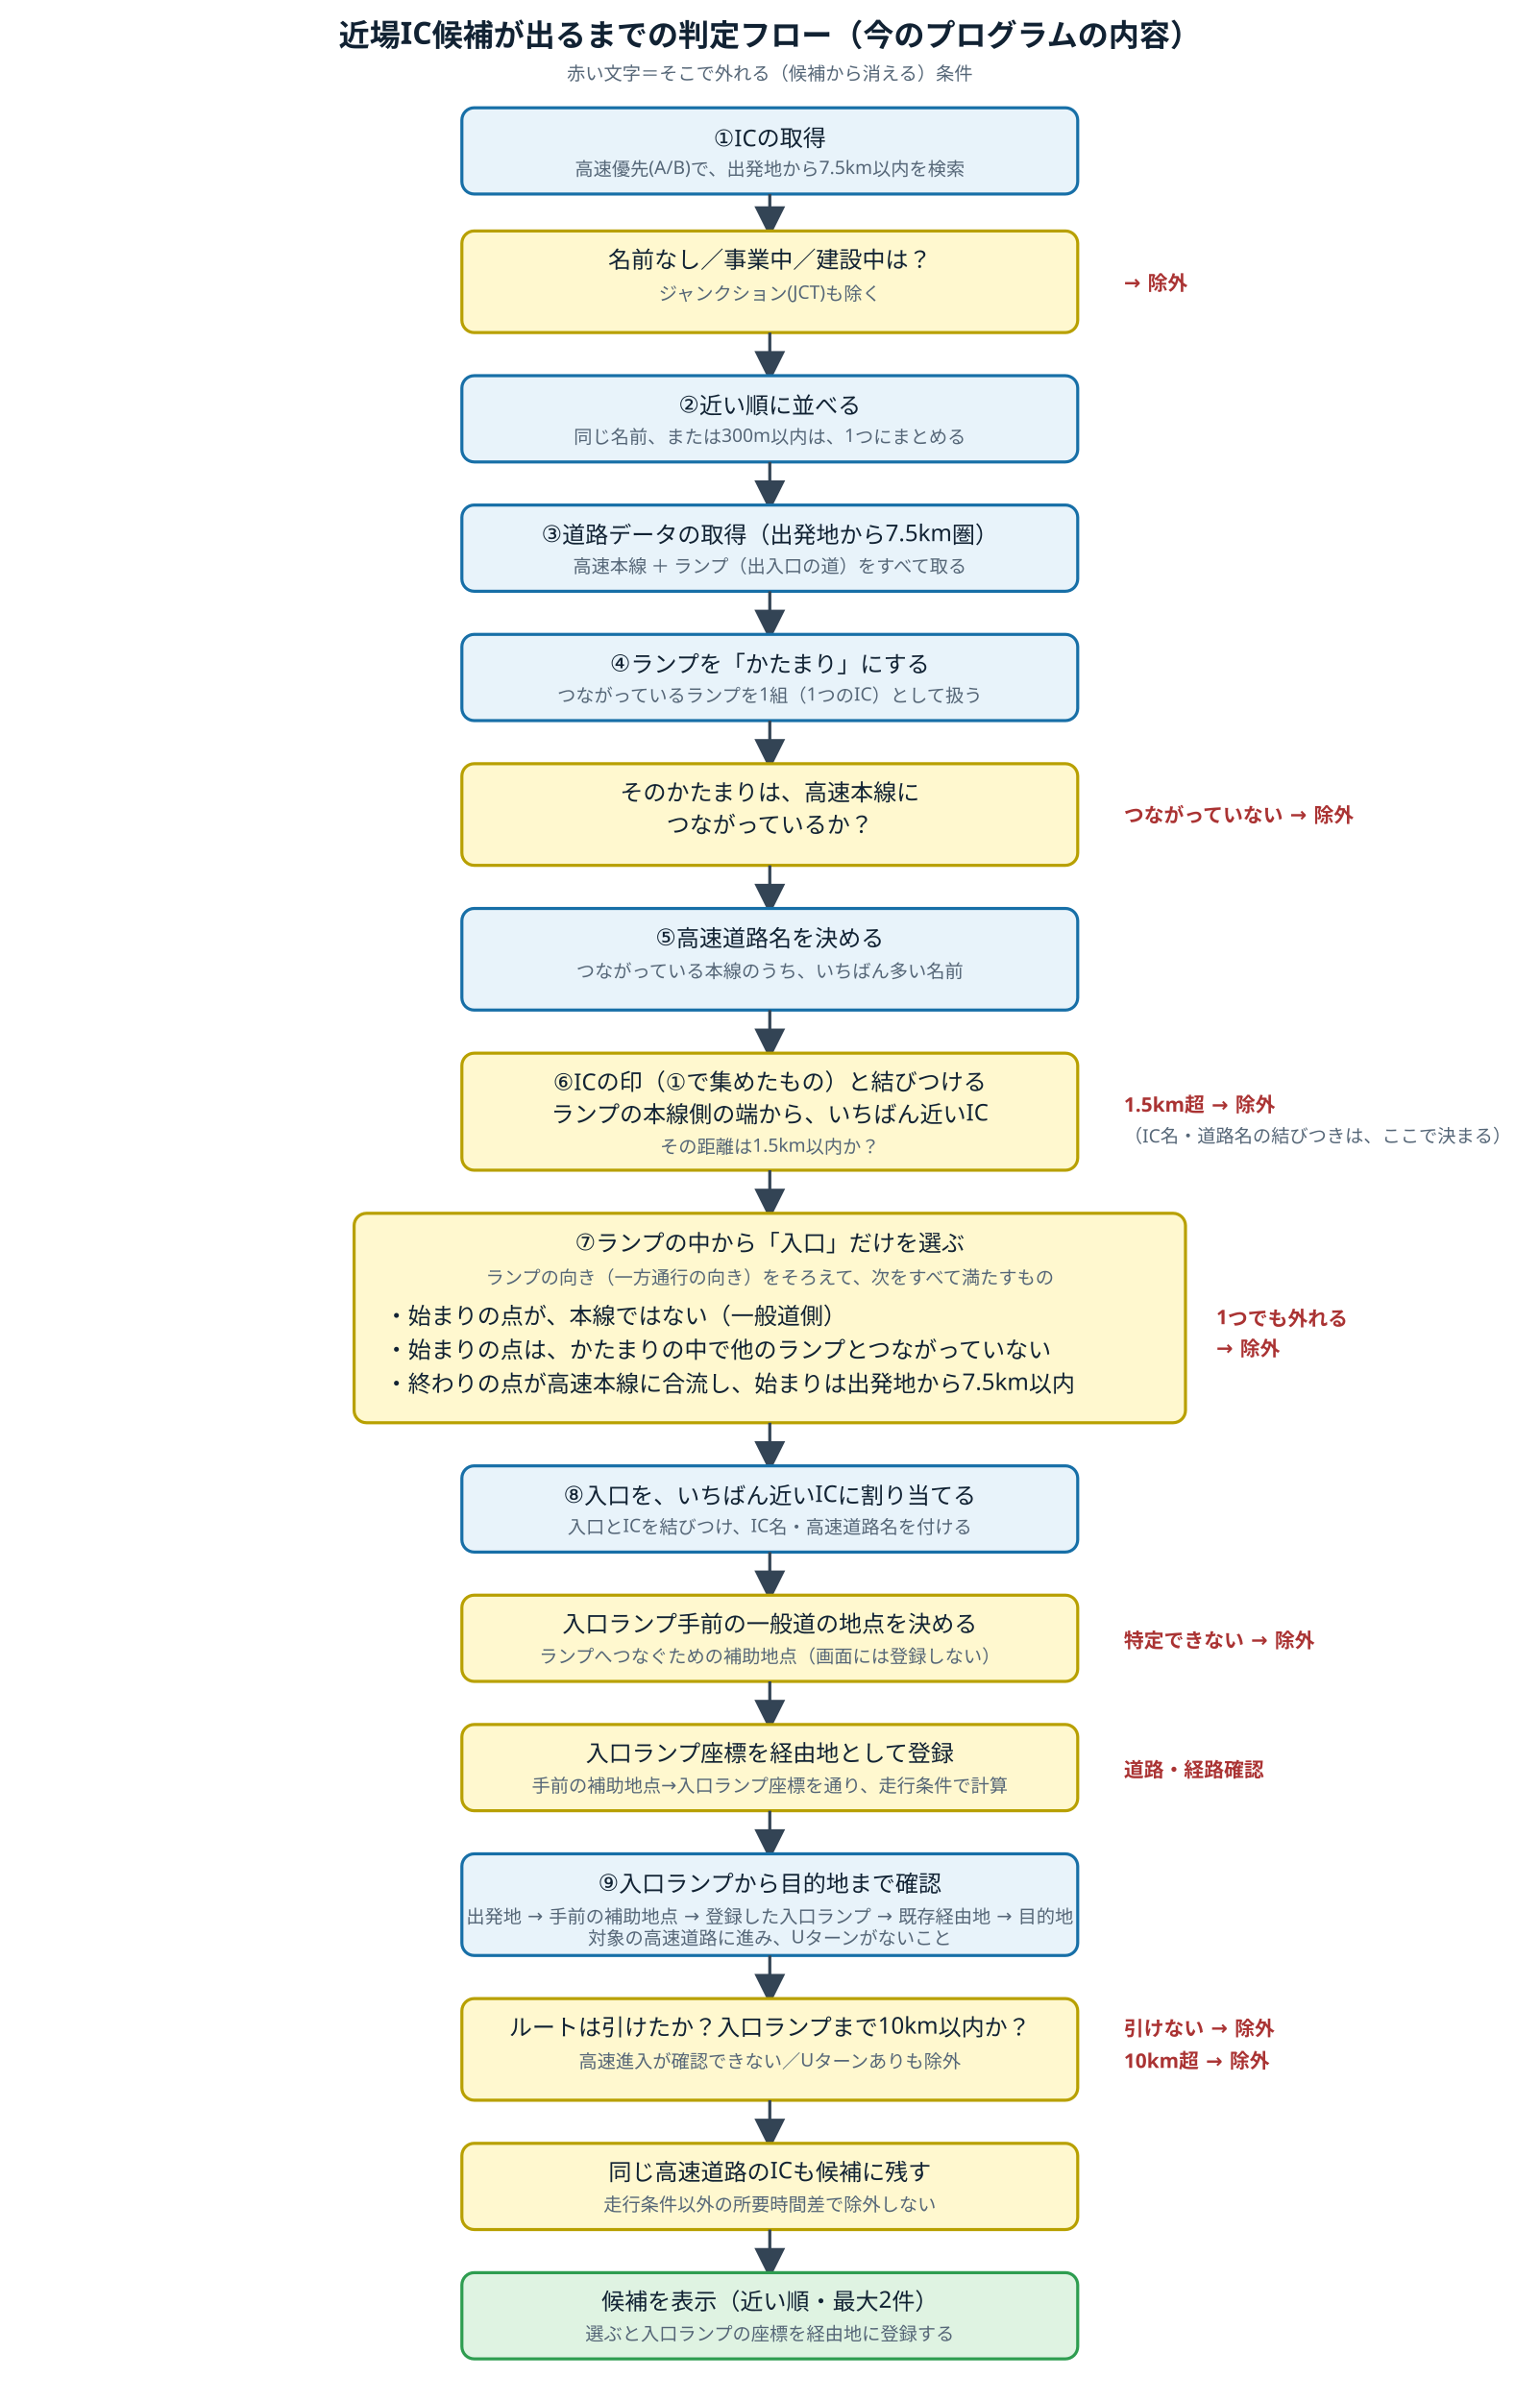
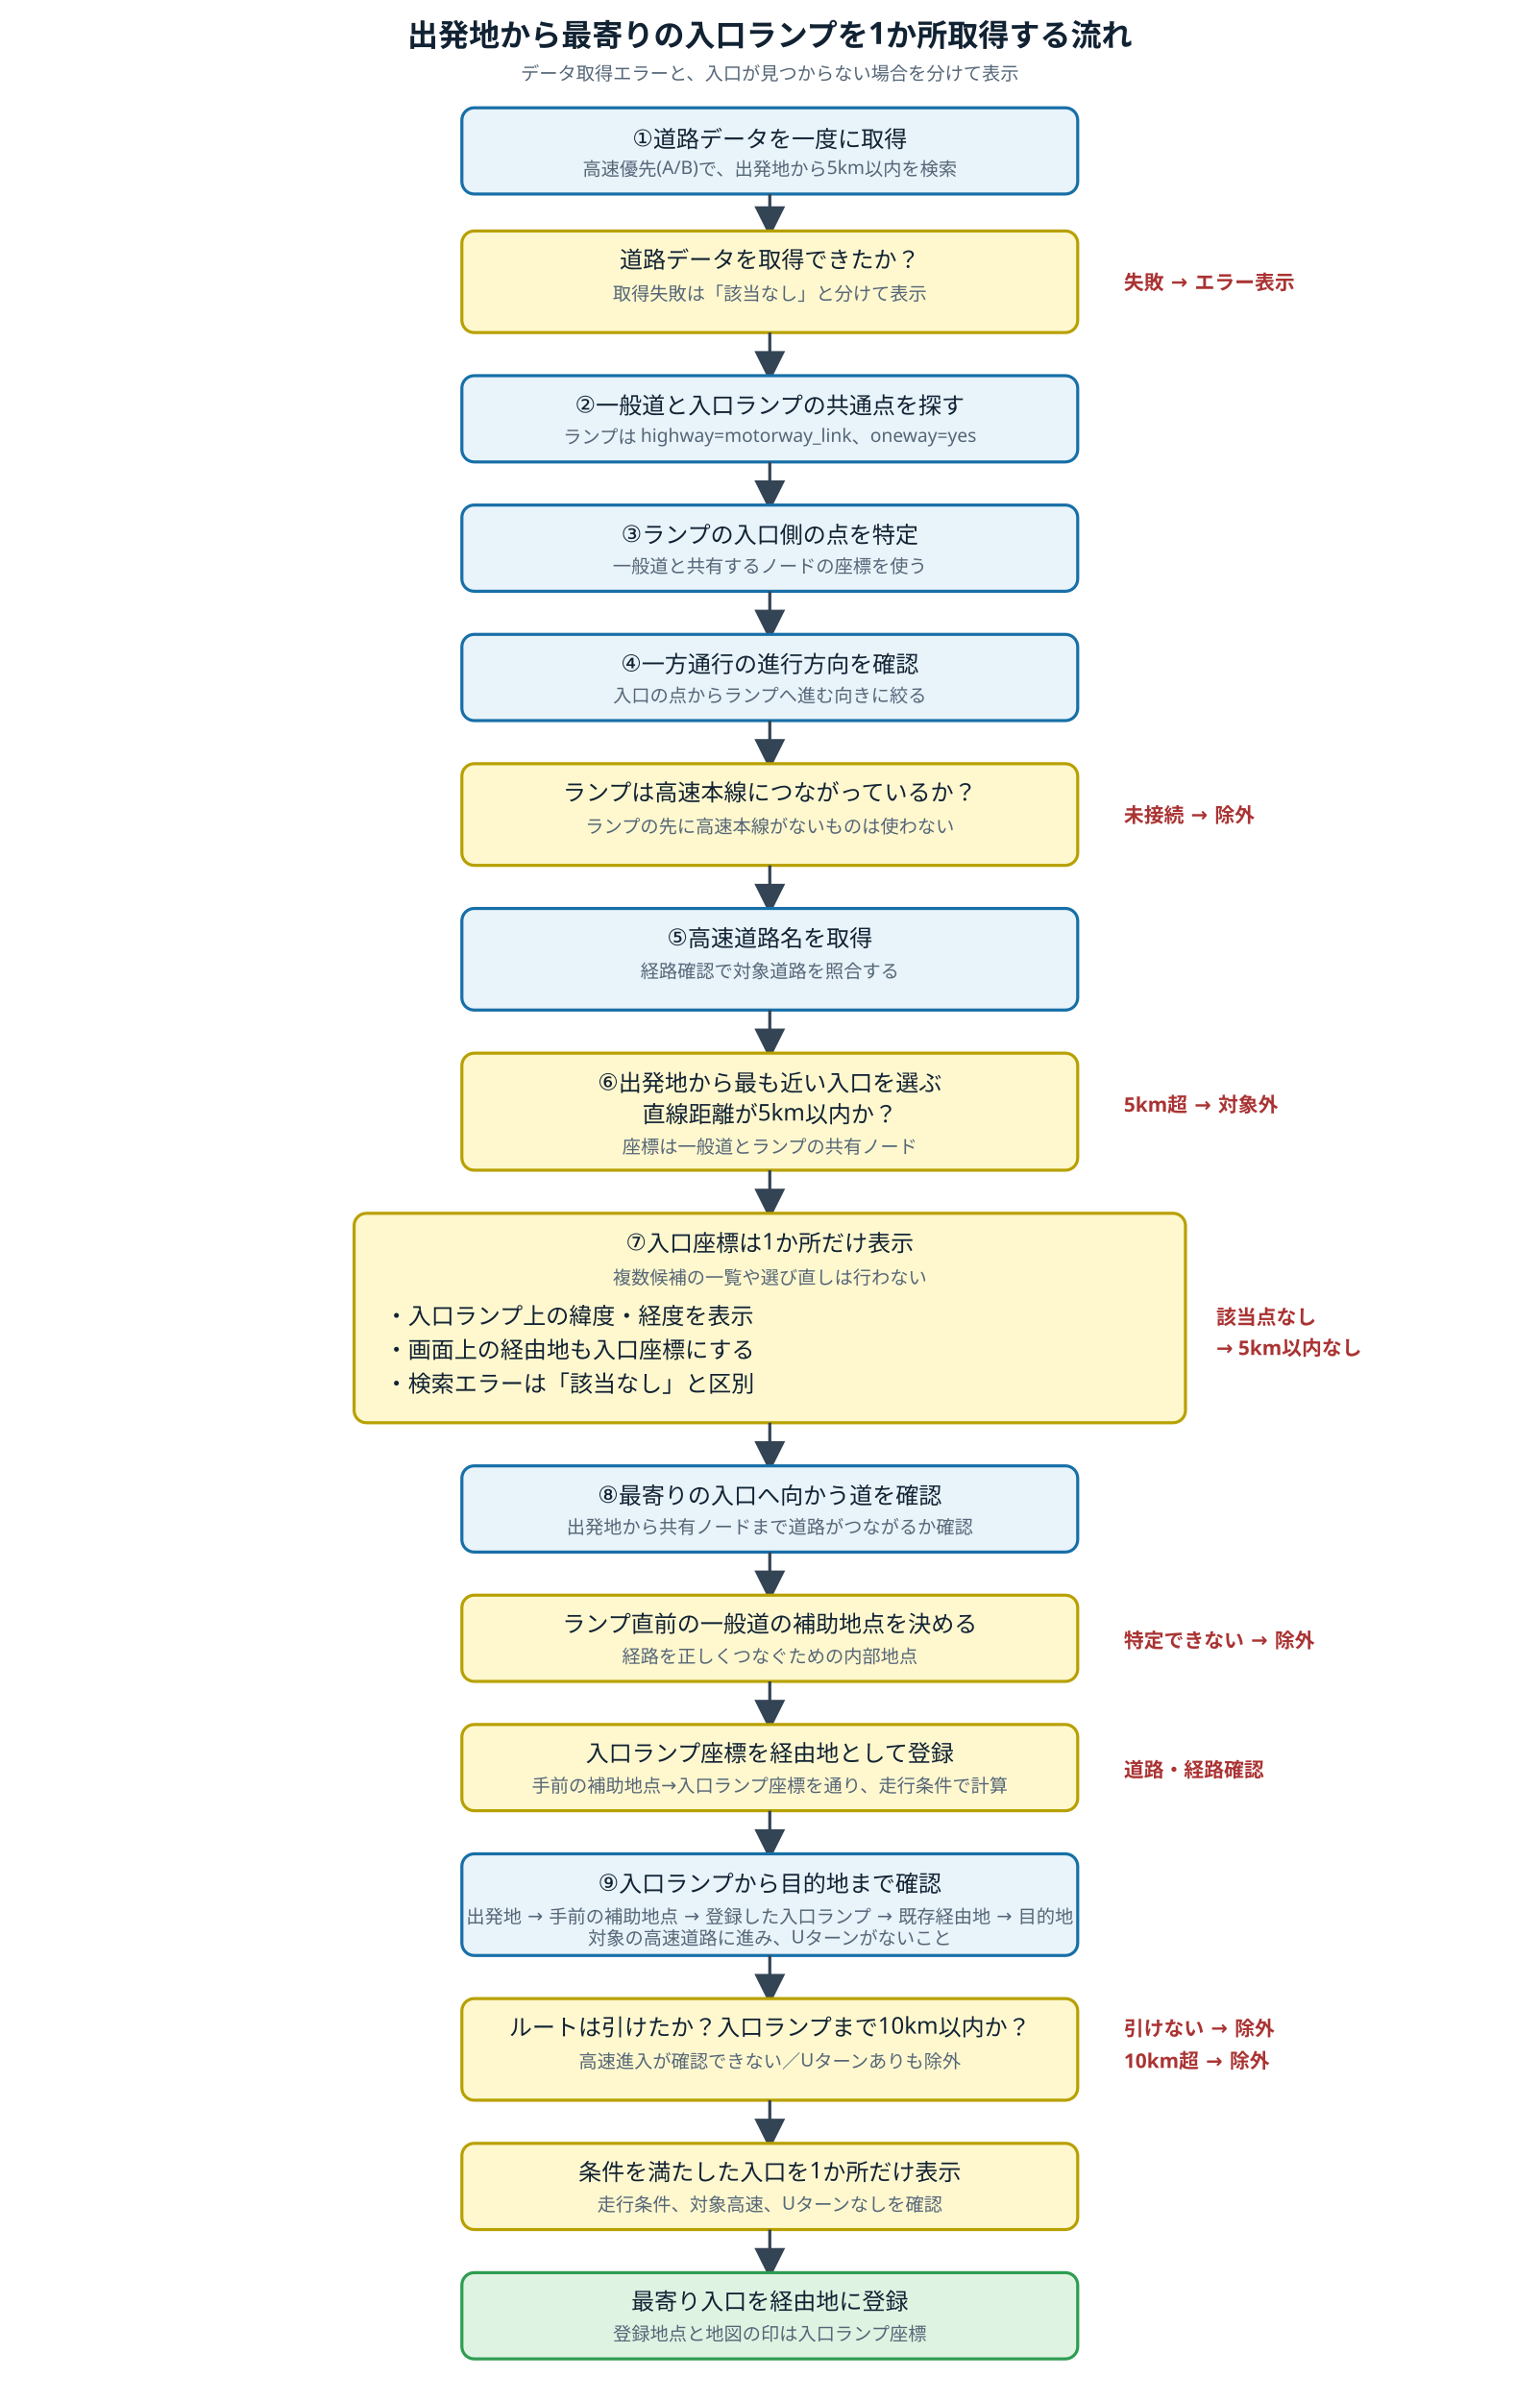
<svg xmlns="http://www.w3.org/2000/svg" width="1000" height="1560" viewBox="0 0 1000 1560" font-family="Meiryo, sans-serif">
  <defs>
    <marker id="a" markerWidth="10" markerHeight="10" refX="8" refY="5" orient="auto">
      <path d="M0,0 L10,5 L0,10 z" fill="#345" />
    </marker>
  </defs>
  <style>
.b{fill:#e8f3fa;stroke:#176fa7;stroke-width:2}
.q{fill:#fff8cf;stroke:#b8a000;stroke-width:2}
.n{fill:#fde2e2;stroke:#c44;stroke-width:2}
.g{fill:#dff3e2;stroke:#2e9d50;stroke-width:2}
.t{font-size:15px;fill:#123}
.s{font-size:12px;fill:#567}
.l{stroke:#345;stroke-width:2;fill:none;marker-end:url(#a)}
.r{font-size:13px;fill:#a33;font-weight:bold}
</style>
-   <text x="500" y="30" text-anchor="middle" font-size="20" font-weight="bold" fill="#123">近場IC候補が出るまでの判定フロー（今のプログラムの内容）</text>
-   <text x="500" y="52" text-anchor="middle" class="s">赤い文字＝そこで外れる（候補から消える）条件</text>
+   <text x="500" y="30" text-anchor="middle" font-size="20" font-weight="bold" fill="#123">出発地から最寄りの入口ランプを1か所取得する流れ</text>
+   <text x="500" y="52" text-anchor="middle" class="s">データ取得エラーと、入口が見つからない場合を分けて表示</text>
  <rect class="b" x="300" y="70" width="400" height="56" rx="8" />
-   <text x="500" y="95" text-anchor="middle" class="t">①ICの取得</text>
-   <text x="500" y="114" text-anchor="middle" class="s">高速優先(A/B)で、出発地から7.5km以内を検索</text>
+   <text x="500" y="95" text-anchor="middle" class="t">①道路データを一度に取得</text>
+   <text x="500" y="114" text-anchor="middle" class="s">高速優先(A/B)で、出発地から5km以内を検索</text>
  <path class="l" d="M500,126 V150" />
  <rect class="q" x="300" y="150" width="400" height="66" rx="8" />
-   <text x="500" y="174" text-anchor="middle" class="t">名前なし／事業中／建設中は？</text>
-   <text x="500" y="195" text-anchor="middle" class="s">ジャンクション(JCT)も除く</text>
-   <text x="730" y="188" class="r">→ 除外</text>
+   <text x="500" y="174" text-anchor="middle" class="t">道路データを取得できたか？</text>
+   <text x="500" y="195" text-anchor="middle" class="s">取得失敗は「該当なし」と分けて表示</text>
+   <text x="730" y="188" class="r">失敗 → エラー表示</text>
  <path class="l" d="M500,216 V244" />
  <rect class="b" x="300" y="244" width="400" height="56" rx="8" />
-   <text x="500" y="268" text-anchor="middle" class="t">②近い順に並べる</text>
-   <text x="500" y="288" text-anchor="middle" class="s">同じ名前、または300m以内は、1つにまとめる</text>
+   <text x="500" y="268" text-anchor="middle" class="t">②一般道と入口ランプの共通点を探す</text>
+   <text x="500" y="288" text-anchor="middle" class="s">ランプは highway=motorway_link、oneway=yes</text>
  <path class="l" d="M500,300 V328" />
  <rect class="b" x="300" y="328" width="400" height="56" rx="8" />
-   <text x="500" y="352" text-anchor="middle" class="t">③道路データの取得（出発地から7.5km圏）</text>
-   <text x="500" y="372" text-anchor="middle" class="s">高速本線 ＋ ランプ（出入口の道）をすべて取る</text>
+   <text x="500" y="352" text-anchor="middle" class="t">③ランプの入口側の点を特定</text>
+   <text x="500" y="372" text-anchor="middle" class="s">一般道と共有するノードの座標を使う</text>
  <path class="l" d="M500,384 V412" />
  <rect class="b" x="300" y="412" width="400" height="56" rx="8" />
-   <text x="500" y="436" text-anchor="middle" class="t">④ランプを「かたまり」にする</text>
-   <text x="500" y="456" text-anchor="middle" class="s">つながっているランプを1組（1つのIC）として扱う</text>
+   <text x="500" y="436" text-anchor="middle" class="t">④一方通行の進行方向を確認</text>
+   <text x="500" y="456" text-anchor="middle" class="s">入口の点からランプへ進む向きに絞る</text>
  <path class="l" d="M500,468 V496" />
  <rect class="q" x="300" y="496" width="400" height="66" rx="8" />
-   <text x="500" y="520" text-anchor="middle" class="t">そのかたまりは、高速本線に</text>
-   <text x="500" y="541" text-anchor="middle" class="t">つながっているか？</text>
-   <text x="730" y="534" class="r">つながっていない → 除外</text>
+   <text x="500" y="520" text-anchor="middle" class="t">ランプは高速本線につながっているか？</text>
+   <text x="500" y="541" text-anchor="middle" class="s">ランプの先に高速本線がないものは使わない</text>
+   <text x="730" y="534" class="r">未接続 → 除外</text>
  <path class="l" d="M500,562 V590" />
  <rect class="b" x="300" y="590" width="400" height="66" rx="8" />
-   <text x="500" y="614" text-anchor="middle" class="t">⑤高速道路名を決める</text>
-   <text x="500" y="635" text-anchor="middle" class="s">つながっている本線のうち、いちばん多い名前</text>
+   <text x="500" y="614" text-anchor="middle" class="t">⑤高速道路名を取得</text>
+   <text x="500" y="635" text-anchor="middle" class="s">経路確認で対象道路を照合する</text>
  <path class="l" d="M500,656 V684" />
  <rect class="q" x="300" y="684" width="400" height="76" rx="8" />
-   <text x="500" y="708" text-anchor="middle" class="t">⑥ICの印（①で集めたもの）と結びつける</text>
-   <text x="500" y="729" text-anchor="middle" class="t">ランプの本線側の端から、いちばん近いIC</text>
-   <text x="500" y="749" text-anchor="middle" class="s">その距離は1.5km以内か？</text>
-   <text x="730" y="722" class="r">1.5km超 → 除外</text>
-   <text x="730" y="742" class="s">（IC名・道路名の結びつきは、ここで決まる）</text>
+   <text x="500" y="708" text-anchor="middle" class="t">⑥出発地から最も近い入口を選ぶ</text>
+   <text x="500" y="729" text-anchor="middle" class="t">直線距離が5km以内か？</text>
+   <text x="500" y="749" text-anchor="middle" class="s">座標は一般道とランプの共有ノード</text>
+   <text x="730" y="722" class="r">5km超 → 対象外</text>
  <path class="l" d="M500,760 V788" />
  <rect class="q" x="230" y="788" width="540" height="136" rx="8" />
-   <text x="500" y="812" text-anchor="middle" class="t">⑦ランプの中から「入口」だけを選ぶ</text>
-   <text x="500" y="834" text-anchor="middle" class="s">ランプの向き（一方通行の向き）をそろえて、次をすべて満たすもの</text>
-   <text x="250" y="860" class="t">・始まりの点が、本線ではない（一般道側）</text>
-   <text x="250" y="882" class="t">・始まりの点は、かたまりの中で他のランプとつながっていない</text>
-   <text x="250" y="904" class="t">・終わりの点が高速本線に合流し、始まりは出発地から7.5km以内</text>
-   <text x="790" y="860" class="r">1つでも外れる</text>
-   <text x="790" y="880" class="r">→ 除外</text>
+   <text x="500" y="812" text-anchor="middle" class="t">⑦入口座標は1か所だけ表示</text>
+   <text x="500" y="834" text-anchor="middle" class="s">複数候補の一覧や選び直しは行わない</text>
+   <text x="250" y="860" class="t">・入口ランプ上の緯度・経度を表示</text>
+   <text x="250" y="882" class="t">・画面上の経由地も入口座標にする</text>
+   <text x="250" y="904" class="t">・検索エラーは「該当なし」と区別</text>
+   <text x="790" y="860" class="r">該当点なし</text>
+   <text x="790" y="880" class="r">→ 5km以内なし</text>
  <path class="l" d="M500,924 V952" />
  <rect class="b" x="300" y="952" width="400" height="56" rx="8" />
-   <text x="500" y="976" text-anchor="middle" class="t">⑧入口を、いちばん近いICに割り当てる</text>
-   <text x="500" y="996" text-anchor="middle" class="s">入口とICを結びつけ、IC名・高速道路名を付ける</text>
+   <text x="500" y="976" text-anchor="middle" class="t">⑧最寄りの入口へ向かう道を確認</text>
+   <text x="500" y="996" text-anchor="middle" class="s">出発地から共有ノードまで道路がつながるか確認</text>
  <path class="l" d="M500,1008 V1036" />
  <rect class="q" x="300" y="1036" width="400" height="56" rx="8" />
-   <text x="500" y="1060" text-anchor="middle" class="t">入口ランプ手前の一般道の地点を決める</text>
-   <text x="500" y="1080" text-anchor="middle" class="s">ランプへつなぐための補助地点（画面には登録しない）</text>
+   <text x="500" y="1060" text-anchor="middle" class="t">ランプ直前の一般道の補助地点を決める</text>
+   <text x="500" y="1080" text-anchor="middle" class="s">経路を正しくつなぐための内部地点</text>
  <text x="730" y="1070" class="r">特定できない → 除外</text>
  <path class="l" d="M500,1092 V1120" />
  <rect class="q" x="300" y="1120" width="400" height="56" rx="8" />
  <text x="500" y="1144" text-anchor="middle" class="t">入口ランプ座標を経由地として登録</text>
  <text x="500" y="1164" text-anchor="middle" class="s">手前の補助地点→入口ランプ座標を通り、走行条件で計算</text>
  <text x="730" y="1154" class="r">道路・経路確認</text>
  <path class="l" d="M500,1176 V1204" />
  <rect class="b" x="300" y="1204" width="400" height="66" rx="8" />
  <text x="500" y="1228" text-anchor="middle" class="t">⑨入口ランプから目的地まで確認</text>
  <text x="500" y="1249" text-anchor="middle" class="s">出発地 → 手前の補助地点 → 登録した入口ランプ → 既存経由地 → 目的地</text>
  <text x="500" y="1263" text-anchor="middle" class="s">対象の高速道路に進み、Uターンがないこと</text>
  <path class="l" d="M500,1270 V1298" />
  <rect class="q" x="300" y="1298" width="400" height="66" rx="8" />
  <text x="500" y="1322" text-anchor="middle" class="t">ルートは引けたか？入口ランプまで10km以内か？</text>
  <text x="500" y="1343" text-anchor="middle" class="s">高速進入が確認できない／Uターンありも除外</text>
  <text x="730" y="1322" class="r">引けない → 除外</text>
  <text x="730" y="1343" class="r">10km超 → 除外</text>
  <path class="l" d="M500,1364 V1392" />
  <rect class="q" x="300" y="1392" width="400" height="56" rx="8" />
-   <text x="500" y="1416" text-anchor="middle" class="t">同じ高速道路のICも候補に残す</text>
-   <text x="500" y="1436" text-anchor="middle" class="s">走行条件以外の所要時間差で除外しない</text>
+   <text x="500" y="1416" text-anchor="middle" class="t">条件を満たした入口を1か所だけ表示</text>
+   <text x="500" y="1436" text-anchor="middle" class="s">走行条件、対象高速、Uターンなしを確認</text>
  <path class="l" d="M500,1448 V1476" />
  <rect class="g" x="300" y="1476" width="400" height="56" rx="8" />
-   <text x="500" y="1500" text-anchor="middle" class="t">候補を表示（近い順・最大2件）</text>
-   <text x="500" y="1520" text-anchor="middle" class="s">選ぶと入口ランプの座標を経由地に登録する</text>
+   <text x="500" y="1500" text-anchor="middle" class="t">最寄り入口を経由地に登録</text>
+   <text x="500" y="1520" text-anchor="middle" class="s">登録地点と地図の印は入口ランプ座標</text>
</svg>
